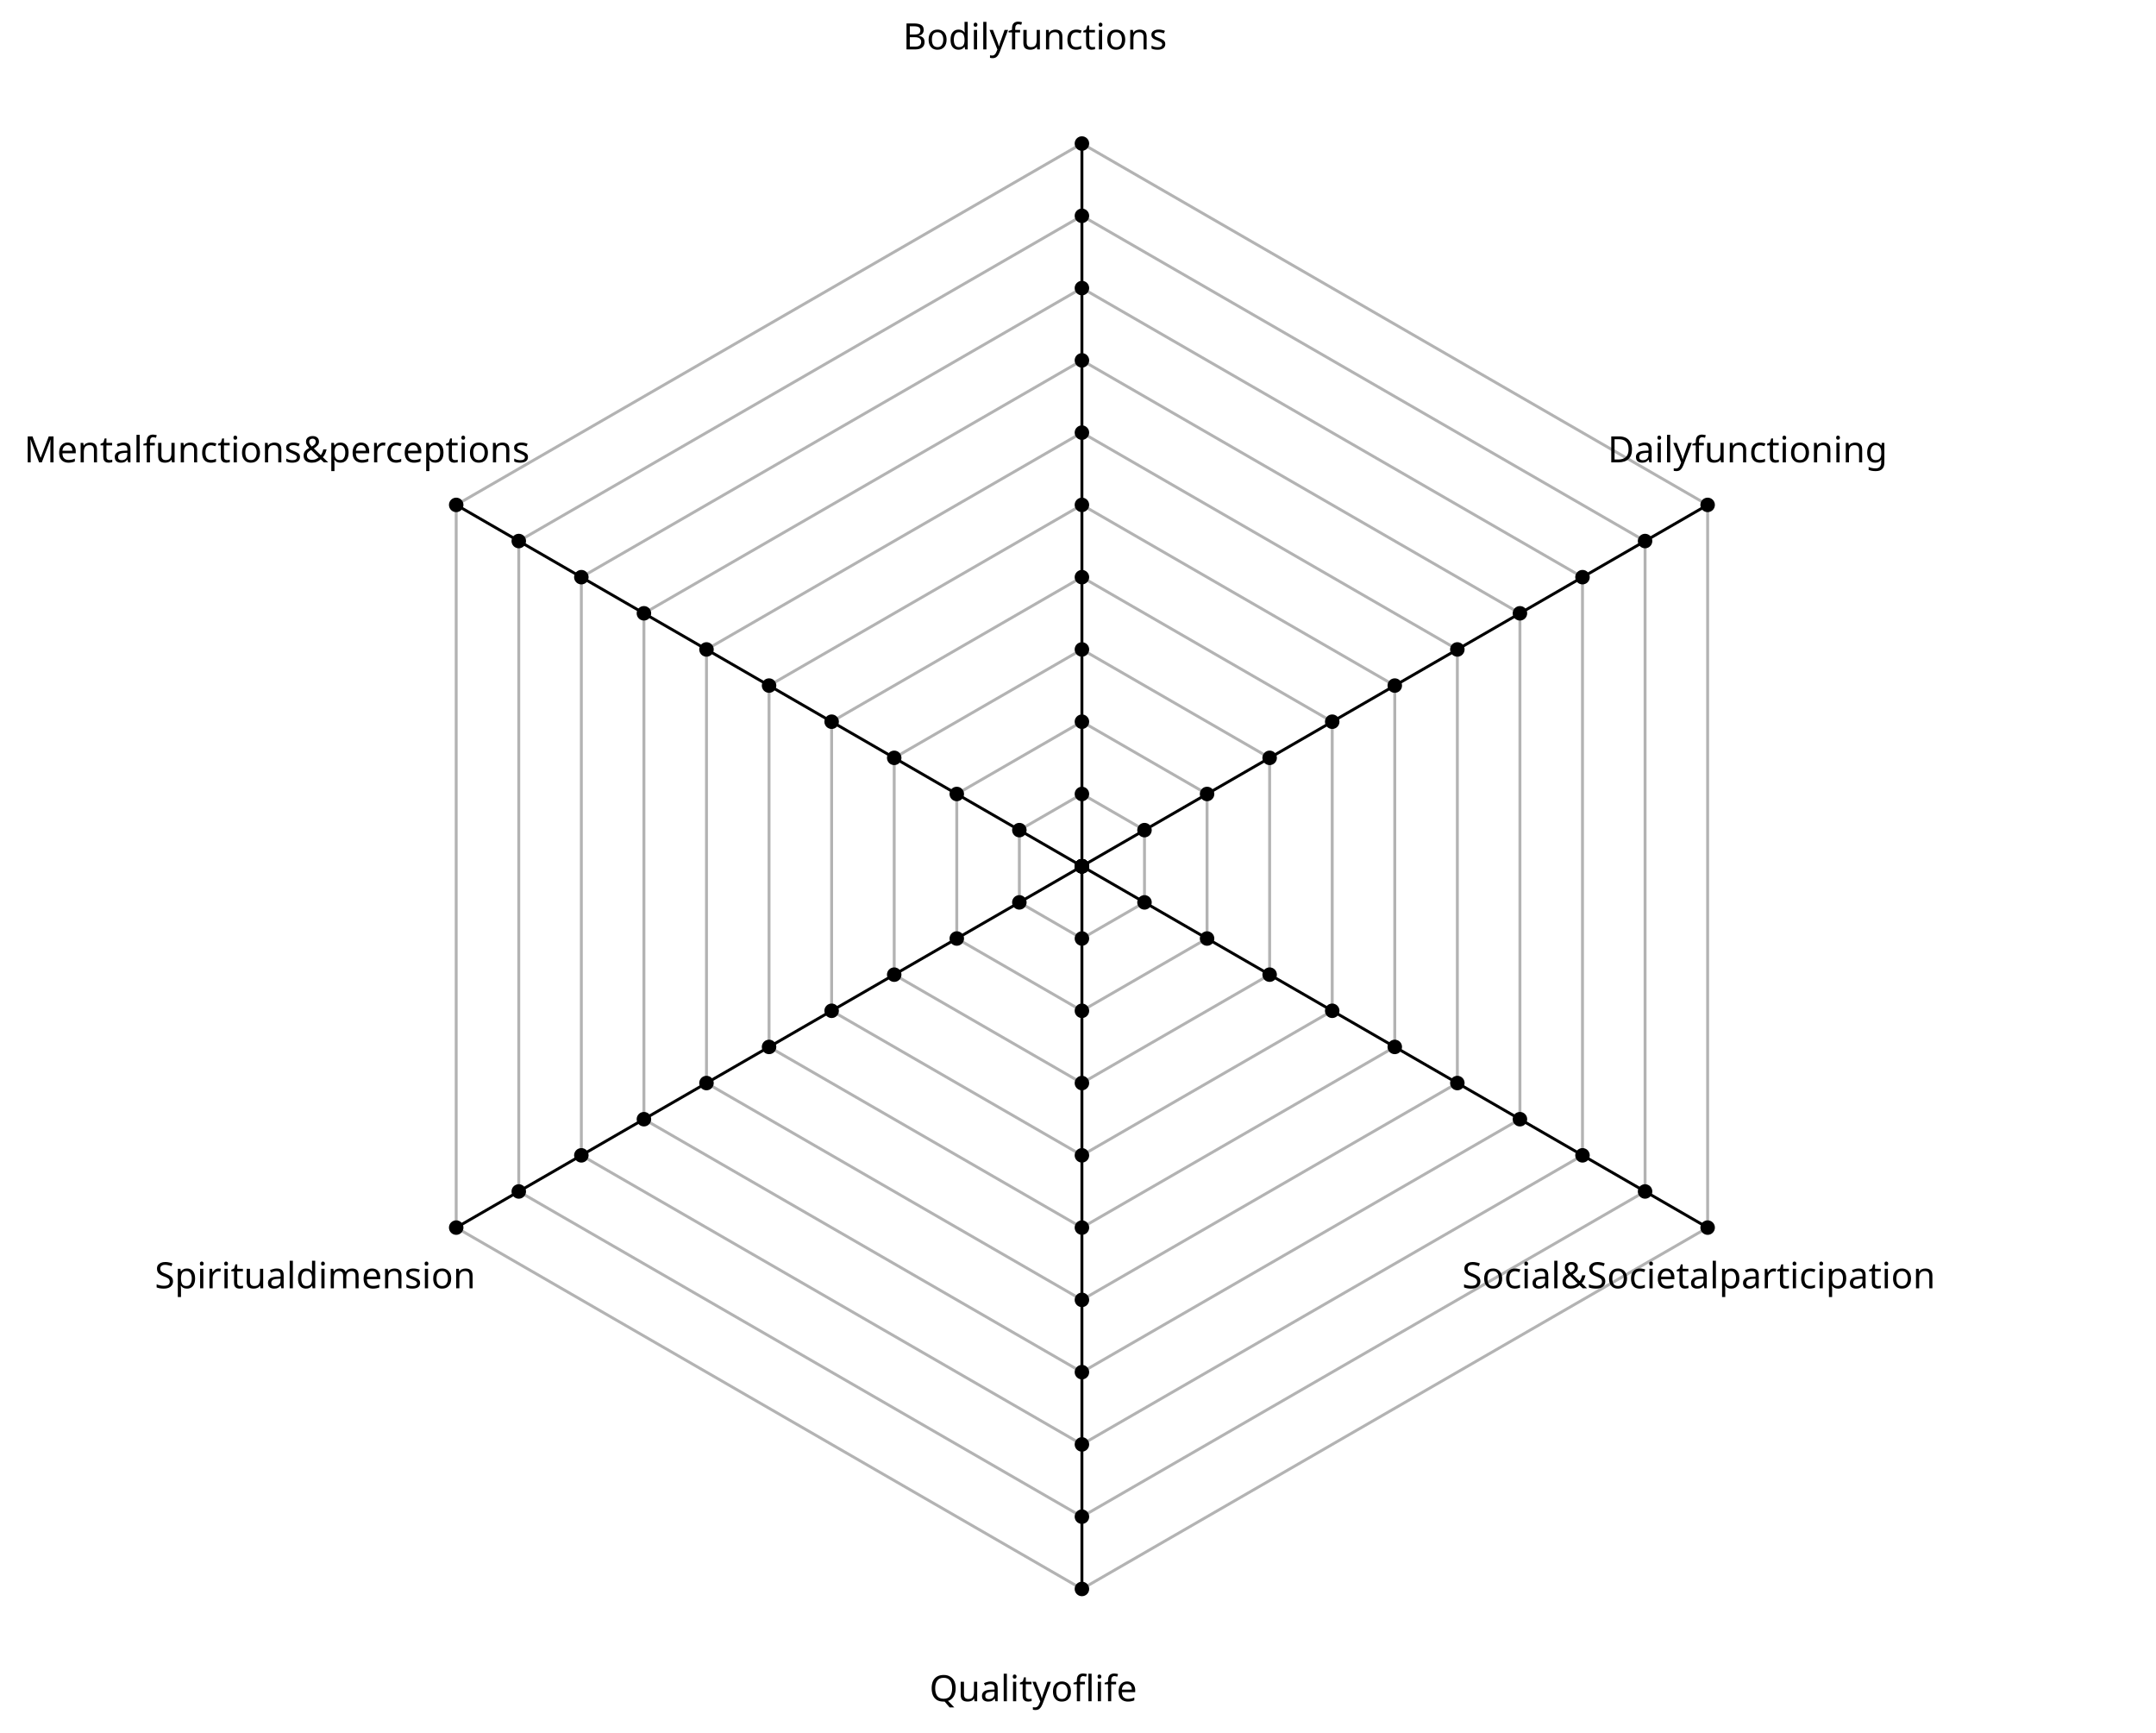
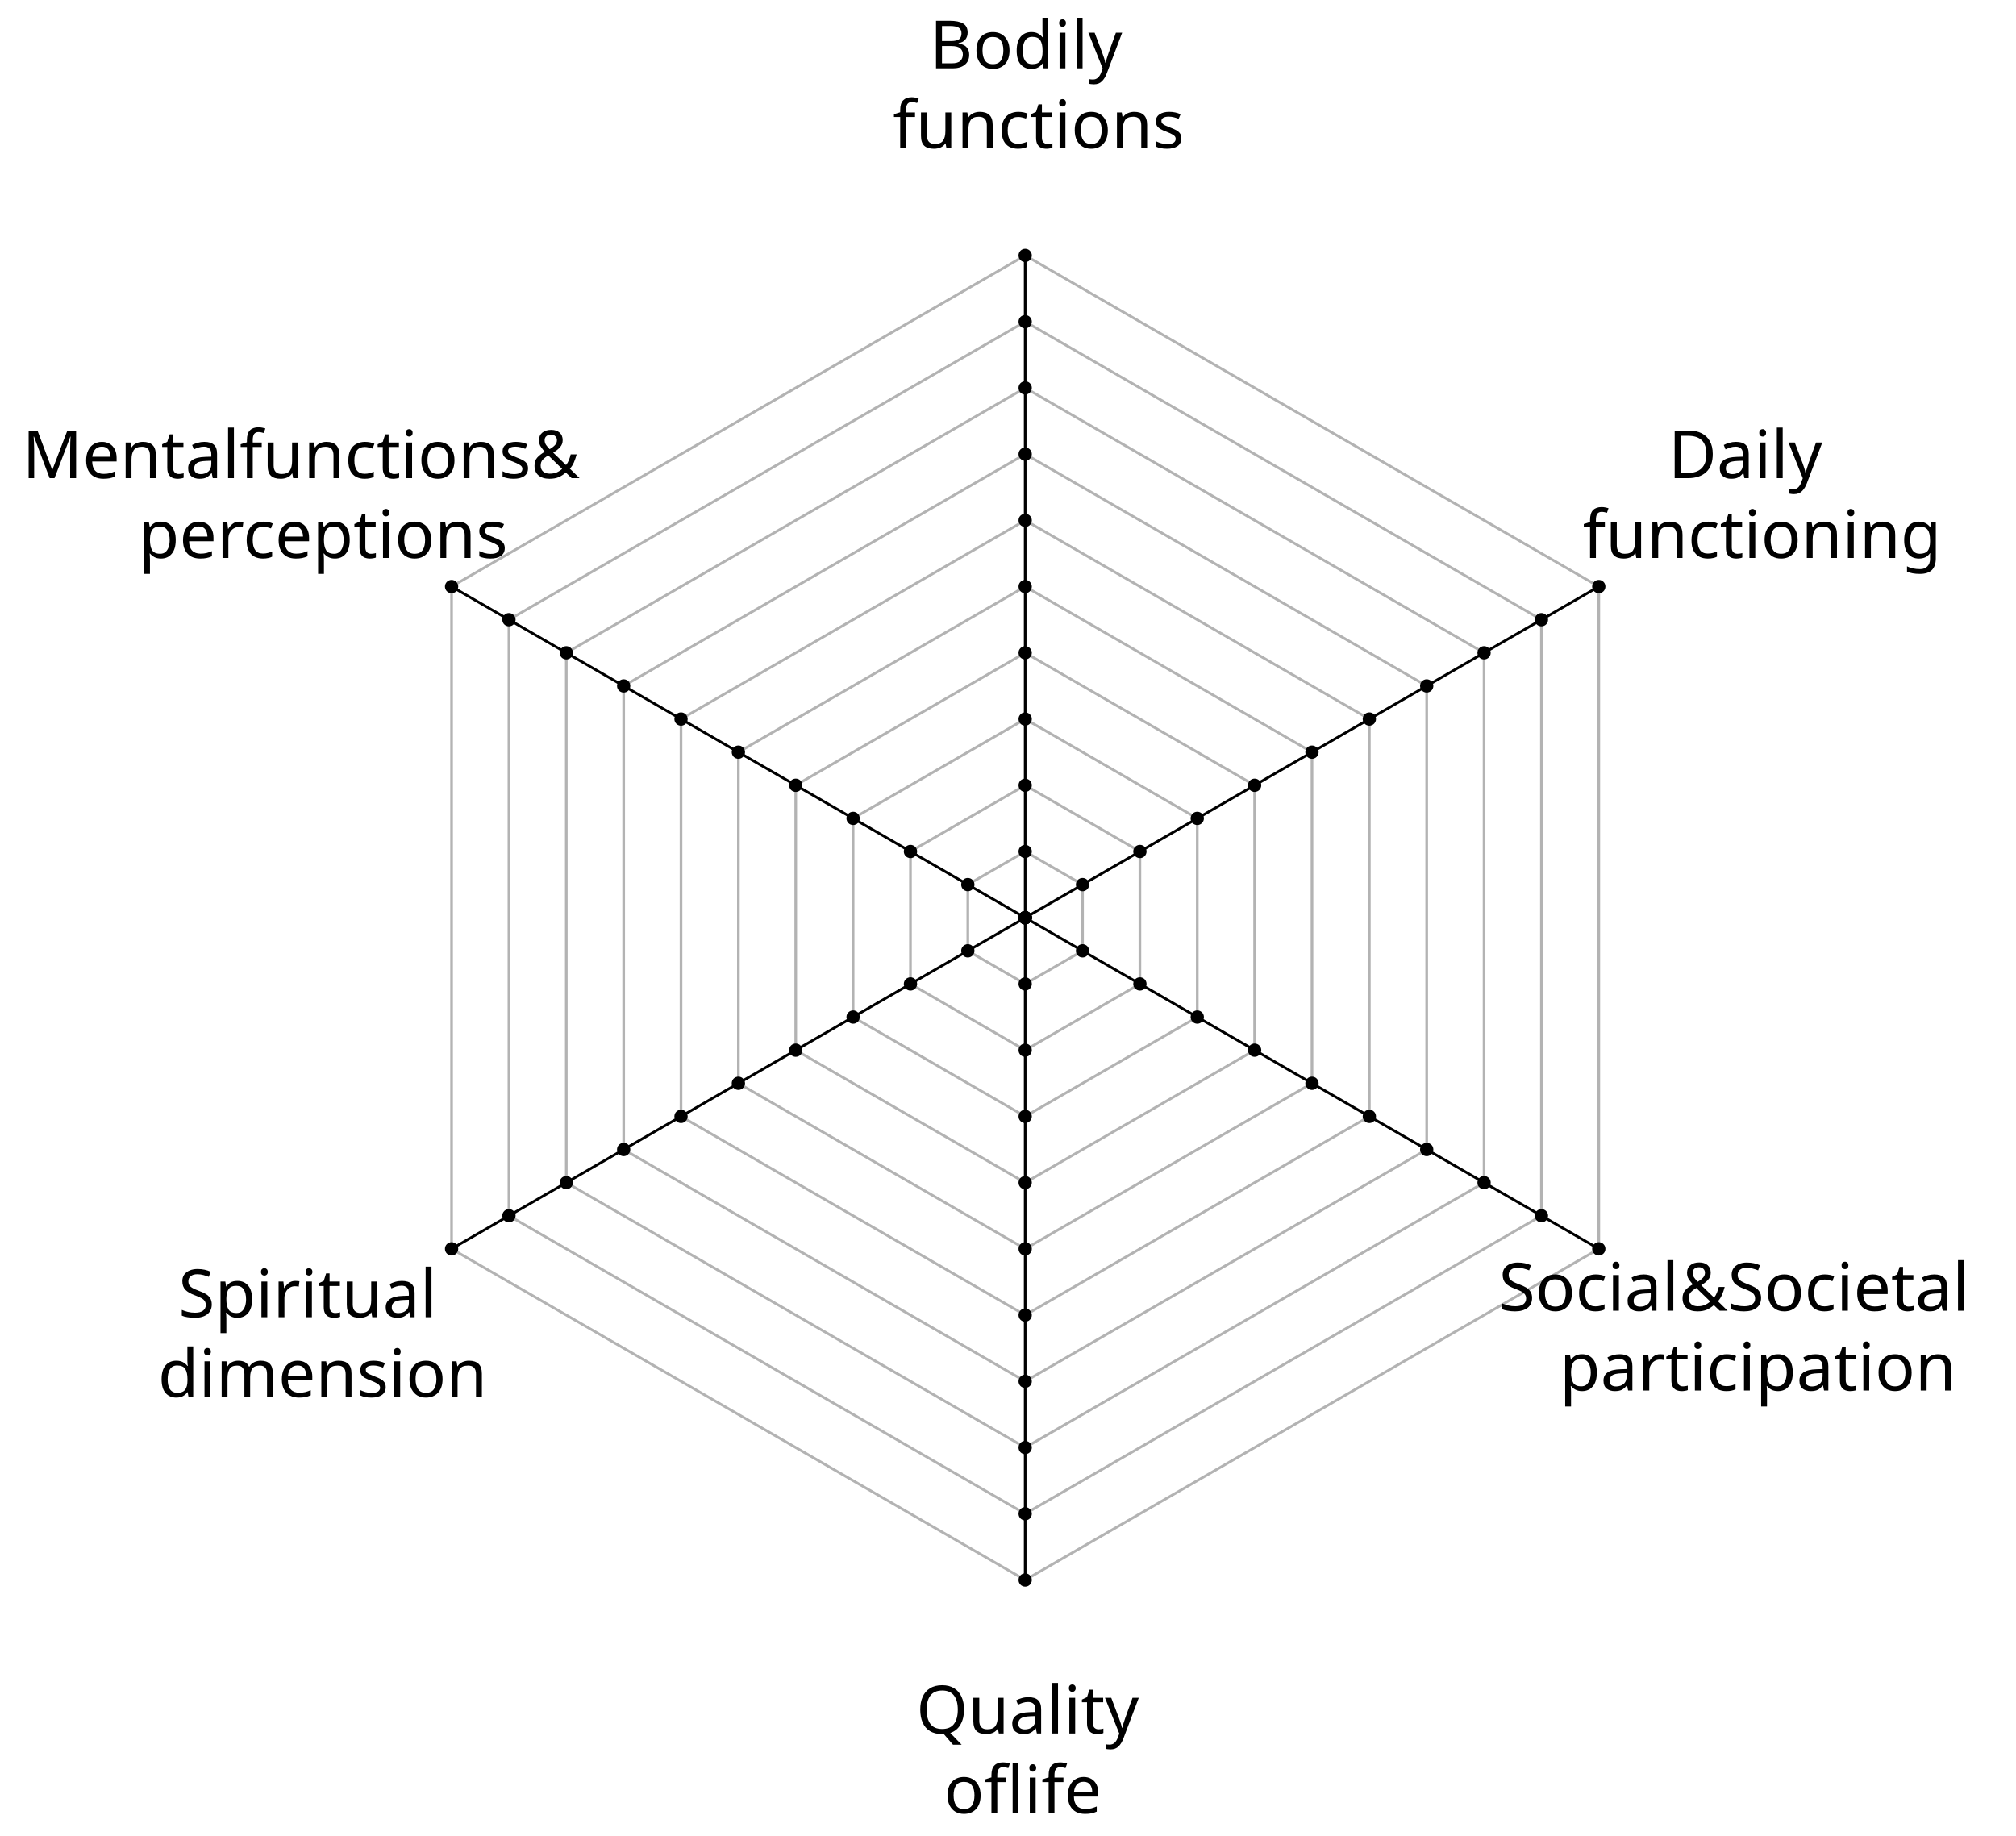
- <svg xmlns="http://www.w3.org/2000/svg" viewBox="0 0 394.741 317.121" height="317.121" width="394.741" xml:space="preserve" id="svg2" version="1.1">
+ <svg xmlns="http://www.w3.org/2000/svg" viewBox="0 0 402.645 366.617" height="366.617" width="402.645" xml:space="preserve" id="svg2" version="1.1">
  <defs id="defs6" />
-   <g transform="matrix(1.333333,0,0,-1.333333,0,317.1213)" id="g10">
-     <g transform="translate(148.566,118.92)" id="g12">
+   <g transform="matrix(1.333333,0,0,-1.333333,0,366.6173)" id="g10">
+     <g transform="translate(153.566,137.482)" id="g12">
      <g id="g14">
        <g id="g16">
          <g id="g18" />
          <path id="path20" style="fill:none;stroke:#000000;stroke-width:0.399;stroke-linecap:butt;stroke-linejoin:miter;stroke-miterlimit:10;stroke-dasharray:none;stroke-opacity:1" d="M 0,0 V 99.214" />
          <path id="path22" style="fill:none;stroke:#000000;stroke-width:0.399;stroke-linecap:butt;stroke-linejoin:miter;stroke-miterlimit:10;stroke-dasharray:none;stroke-opacity:1" d="M 0,0 -85.922,49.607" />
          <path id="path24" style="fill:none;stroke:#000000;stroke-width:0.399;stroke-linecap:butt;stroke-linejoin:miter;stroke-miterlimit:10;stroke-dasharray:none;stroke-opacity:1" d="M 0,0 -85.922,-49.607" />
          <path id="path26" style="fill:none;stroke:#000000;stroke-width:0.399;stroke-linecap:butt;stroke-linejoin:miter;stroke-miterlimit:10;stroke-dasharray:none;stroke-opacity:1" d="M 0,0 V -99.214" />
          <path id="path28" style="fill:none;stroke:#000000;stroke-width:0.399;stroke-linecap:butt;stroke-linejoin:miter;stroke-miterlimit:10;stroke-dasharray:none;stroke-opacity:1" d="M 0,0 85.922,-49.607" />
          <path id="path30" style="fill:none;stroke:#000000;stroke-width:0.399;stroke-linecap:butt;stroke-linejoin:miter;stroke-miterlimit:10;stroke-dasharray:none;stroke-opacity:1" d="M 0,0 85.922,49.607" />
          <g id="g32" />
          <path id="path34" style="fill:#000000;fill-opacity:1;fill-rule:nonzero;stroke:none" d="M 0.996,0 C 0.996,0.55 0.55,0.996 0,0.996 -0.55,0.996 -0.996,0.55 -0.996,0 c 0,-0.55 0.446,-0.996 0.996,-0.996 0.55,0 0.996,0.446 0.996,0.996 z" />
          <g id="g36" />
          <path id="path38" style="fill:#000000;fill-opacity:1;fill-rule:nonzero;stroke:none" d="M 0.996,0 C 0.996,0.55 0.55,0.996 0,0.996 -0.55,0.996 -0.996,0.55 -0.996,0 c 0,-0.55 0.446,-0.996 0.996,-0.996 0.55,0 0.996,0.446 0.996,0.996 z" />
          <g id="g40" />
          <path id="path42" style="fill:#000000;fill-opacity:1;fill-rule:nonzero;stroke:none" d="M 0.996,0 C 0.996,0.55 0.55,0.996 0,0.996 -0.55,0.996 -0.996,0.55 -0.996,0 c 0,-0.55 0.446,-0.996 0.996,-0.996 0.55,0 0.996,0.446 0.996,0.996 z" />
          <g id="g44" />
          <path id="path46" style="fill:#000000;fill-opacity:1;fill-rule:nonzero;stroke:none" d="M 0.996,0 C 0.996,0.55 0.55,0.996 0,0.996 -0.55,0.996 -0.996,0.55 -0.996,0 c 0,-0.55 0.446,-0.996 0.996,-0.996 0.55,0 0.996,0.446 0.996,0.996 z" />
          <g id="g48" />
          <path id="path50" style="fill:#000000;fill-opacity:1;fill-rule:nonzero;stroke:none" d="M 0.996,0 C 0.996,0.55 0.55,0.996 0,0.996 -0.55,0.996 -0.996,0.55 -0.996,0 c 0,-0.55 0.446,-0.996 0.996,-0.996 0.55,0 0.996,0.446 0.996,0.996 z" />
          <g id="g52" />
          <path id="path54" style="fill:#000000;fill-opacity:1;fill-rule:nonzero;stroke:none" d="M 0.996,0 C 0.996,0.55 0.55,0.996 0,0.996 -0.55,0.996 -0.996,0.55 -0.996,0 c 0,-0.55 0.446,-0.996 0.996,-0.996 0.55,0 0.996,0.446 0.996,0.996 z" />
          <g id="g56">
            <path id="path58" style="fill:none;stroke:#000000;stroke-width:0.399;stroke-linecap:butt;stroke-linejoin:miter;stroke-miterlimit:10;stroke-dasharray:none;stroke-opacity:0.3" d="M 0,0 V 0 0 0 0 0 Z" />
          </g>
          <g id="g60" />
          <path id="path62" style="fill:#000000;fill-opacity:1;fill-rule:nonzero;stroke:none" d="m 0.996,9.921 c 0,0.55 -0.446,0.996 -0.996,0.996 -0.55,0 -0.996,-0.446 -0.996,-0.996 0,-0.55 0.446,-0.996 0.996,-0.996 0.55,0 0.996,0.446 0.996,0.996 z" />
          <g id="g64" />
          <path id="path66" style="fill:#000000;fill-opacity:1;fill-rule:nonzero;stroke:none" d="m -7.596,4.961 c 0,0.55 -0.446,0.996 -0.996,0.996 -0.55,0 -0.996,-0.446 -0.996,-0.996 0,-0.55 0.446,-0.996 0.996,-0.996 0.55,0 0.996,0.446 0.996,0.996 z" />
          <g id="g68" />
          <path id="path70" style="fill:#000000;fill-opacity:1;fill-rule:nonzero;stroke:none" d="m -7.596,-4.961 c 0,0.55 -0.446,0.996 -0.996,0.996 -0.55,0 -0.996,-0.446 -0.996,-0.996 0,-0.55 0.446,-0.996 0.996,-0.996 0.55,0 0.996,0.446 0.996,0.996 z" />
          <g id="g72" />
          <path id="path74" style="fill:#000000;fill-opacity:1;fill-rule:nonzero;stroke:none" d="m 0.996,-9.921 c 0,0.55 -0.446,0.996 -0.996,0.996 -0.55,0 -0.996,-0.446 -0.996,-0.996 0,-0.55 0.446,-0.996 0.996,-0.996 0.55,0 0.996,0.446 0.996,0.996 z" />
          <g id="g76" />
          <path id="path78" style="fill:#000000;fill-opacity:1;fill-rule:nonzero;stroke:none" d="m 9.588,-4.961 c 0,0.55 -0.446,0.996 -0.996,0.996 -0.55,0 -0.996,-0.446 -0.996,-0.996 0,-0.55 0.446,-0.996 0.996,-0.996 0.55,0 0.996,0.446 0.996,0.996 z" />
          <g id="g80" />
          <path id="path82" style="fill:#000000;fill-opacity:1;fill-rule:nonzero;stroke:none" d="m 9.588,4.961 c 0,0.55 -0.446,0.996 -0.996,0.996 -0.55,0 -0.996,-0.446 -0.996,-0.996 0,-0.55 0.446,-0.996 0.996,-0.996 0.55,0 0.996,0.446 0.996,0.996 z" />
          <g id="g84">
            <path id="path86" style="fill:none;stroke:#000000;stroke-width:0.399;stroke-linecap:butt;stroke-linejoin:miter;stroke-miterlimit:10;stroke-dasharray:none;stroke-opacity:0.3" d="M 8.592,4.961 0,9.921 -8.592,4.961 V -4.961 L 0,-9.921 8.592,-4.961 Z" />
          </g>
          <g id="g88" />
          <path id="path90" style="fill:#000000;fill-opacity:1;fill-rule:nonzero;stroke:none" d="m 0.996,19.843 c 0,0.55 -0.446,0.996 -0.996,0.996 -0.55,0 -0.996,-0.446 -0.996,-0.996 0,-0.55 0.446,-0.996 0.996,-0.996 0.55,0 0.996,0.446 0.996,0.996 z" />
          <g id="g92" />
          <path id="path94" style="fill:#000000;fill-opacity:1;fill-rule:nonzero;stroke:none" d="m -16.188,9.921 c 0,0.55 -0.446,0.996 -0.996,0.996 -0.55,0 -0.996,-0.446 -0.996,-0.996 0,-0.55 0.446,-0.996 0.996,-0.996 0.55,0 0.996,0.446 0.996,0.996 z" />
          <g id="g96" />
          <path id="path98" style="fill:#000000;fill-opacity:1;fill-rule:nonzero;stroke:none" d="m -16.188,-9.921 c 0,0.55 -0.446,0.996 -0.996,0.996 -0.55,0 -0.996,-0.446 -0.996,-0.996 0,-0.55 0.446,-0.996 0.996,-0.996 0.55,0 0.996,0.446 0.996,0.996 z" />
          <g id="g100" />
          <path id="path102" style="fill:#000000;fill-opacity:1;fill-rule:nonzero;stroke:none" d="m 0.996,-19.843 c 0,0.55 -0.446,0.996 -0.996,0.996 -0.55,0 -0.996,-0.446 -0.996,-0.996 0,-0.55 0.446,-0.996 0.996,-0.996 0.55,0 0.996,0.446 0.996,0.996 z" />
          <g id="g104" />
          <path id="path106" style="fill:#000000;fill-opacity:1;fill-rule:nonzero;stroke:none" d="m 18.181,-9.921 c 0,0.55 -0.446,0.996 -0.996,0.996 -0.55,0 -0.996,-0.446 -0.996,-0.996 0,-0.55 0.446,-0.996 0.996,-0.996 0.55,0 0.996,0.446 0.996,0.996 z" />
          <g id="g108" />
          <path id="path110" style="fill:#000000;fill-opacity:1;fill-rule:nonzero;stroke:none" d="m 18.181,9.921 c 0,0.55 -0.446,0.996 -0.996,0.996 -0.55,0 -0.996,-0.446 -0.996,-0.996 0,-0.55 0.446,-0.996 0.996,-0.996 0.55,0 0.996,0.446 0.996,0.996 z" />
          <g id="g112">
            <path id="path114" style="fill:none;stroke:#000000;stroke-width:0.399;stroke-linecap:butt;stroke-linejoin:miter;stroke-miterlimit:10;stroke-dasharray:none;stroke-opacity:0.3" d="M 17.184,9.921 0,19.843 -17.184,9.921 V -9.921 L 0,-19.843 17.184,-9.921 Z" />
          </g>
          <g id="g116" />
          <path id="path118" style="fill:#000000;fill-opacity:1;fill-rule:nonzero;stroke:none" d="m 0.996,29.764 c 0,0.55 -0.446,0.996 -0.996,0.996 -0.55,0 -0.996,-0.446 -0.996,-0.996 0,-0.55 0.446,-0.996 0.996,-0.996 0.55,0 0.996,0.446 0.996,0.996 z" />
          <g id="g120" />
          <path id="path122" style="fill:#000000;fill-opacity:1;fill-rule:nonzero;stroke:none" d="m -24.78,14.882 c 0,0.55 -0.446,0.996 -0.996,0.996 -0.55,0 -0.996,-0.446 -0.996,-0.996 0,-0.55 0.446,-0.996 0.996,-0.996 0.55,0 0.996,0.446 0.996,0.996 z" />
          <g id="g124" />
          <path id="path126" style="fill:#000000;fill-opacity:1;fill-rule:nonzero;stroke:none" d="m -24.78,-14.882 c 0,0.55 -0.446,0.996 -0.996,0.996 -0.55,0 -0.996,-0.446 -0.996,-0.996 0,-0.55 0.446,-0.996 0.996,-0.996 0.55,0 0.996,0.446 0.996,0.996 z" />
          <g id="g128" />
          <path id="path130" style="fill:#000000;fill-opacity:1;fill-rule:nonzero;stroke:none" d="m 0.996,-29.764 c 0,0.55 -0.446,0.996 -0.996,0.996 -0.55,0 -0.996,-0.446 -0.996,-0.996 0,-0.55 0.446,-0.996 0.996,-0.996 0.55,0 0.996,0.446 0.996,0.996 z" />
          <g id="g132" />
          <path id="path134" style="fill:#000000;fill-opacity:1;fill-rule:nonzero;stroke:none" d="m 26.773,-14.882 c 0,0.55 -0.446,0.996 -0.996,0.996 -0.55,0 -0.996,-0.446 -0.996,-0.996 0,-0.55 0.446,-0.996 0.996,-0.996 0.55,0 0.996,0.446 0.996,0.996 z" />
          <g id="g136" />
          <path id="path138" style="fill:#000000;fill-opacity:1;fill-rule:nonzero;stroke:none" d="m 26.773,14.882 c 0,0.55 -0.446,0.996 -0.996,0.996 -0.55,0 -0.996,-0.446 -0.996,-0.996 0,-0.55 0.446,-0.996 0.996,-0.996 0.55,0 0.996,0.446 0.996,0.996 z" />
          <g id="g140">
            <path id="path142" style="fill:none;stroke:#000000;stroke-width:0.399;stroke-linecap:butt;stroke-linejoin:miter;stroke-miterlimit:10;stroke-dasharray:none;stroke-opacity:0.3" d="M 25.777,14.882 0,29.764 -25.777,14.882 V -14.882 L 0,-29.764 25.777,-14.882 Z" />
          </g>
          <g id="g144" />
          <path id="path146" style="fill:#000000;fill-opacity:1;fill-rule:nonzero;stroke:none" d="m 0.996,39.686 c 0,0.55 -0.446,0.996 -0.996,0.996 -0.55,0 -0.996,-0.446 -0.996,-0.996 0,-0.55 0.446,-0.996 0.996,-0.996 0.55,0 0.996,0.446 0.996,0.996 z" />
          <g id="g148" />
          <path id="path150" style="fill:#000000;fill-opacity:1;fill-rule:nonzero;stroke:none" d="m -33.372,19.843 c 0,0.55 -0.446,0.996 -0.996,0.996 -0.55,0 -0.996,-0.446 -0.996,-0.996 0,-0.55 0.446,-0.996 0.996,-0.996 0.55,0 0.996,0.446 0.996,0.996 z" />
          <g id="g152" />
          <path id="path154" style="fill:#000000;fill-opacity:1;fill-rule:nonzero;stroke:none" d="m -33.372,-19.843 c 0,0.55 -0.446,0.996 -0.996,0.996 -0.55,0 -0.996,-0.446 -0.996,-0.996 0,-0.55 0.446,-0.996 0.996,-0.996 0.55,0 0.996,0.446 0.996,0.996 z" />
          <g id="g156" />
          <path id="path158" style="fill:#000000;fill-opacity:1;fill-rule:nonzero;stroke:none" d="m 0.996,-39.686 c 0,0.55 -0.446,0.996 -0.996,0.996 -0.55,0 -0.996,-0.446 -0.996,-0.996 0,-0.55 0.446,-0.996 0.996,-0.996 0.55,0 0.996,0.446 0.996,0.996 z" />
          <g id="g160" />
          <path id="path162" style="fill:#000000;fill-opacity:1;fill-rule:nonzero;stroke:none" d="m 35.365,-19.843 c 0,0.55 -0.446,0.996 -0.996,0.996 -0.55,0 -0.996,-0.446 -0.996,-0.996 0,-0.55 0.446,-0.996 0.996,-0.996 0.55,0 0.996,0.446 0.996,0.996 z" />
          <g id="g164" />
          <path id="path166" style="fill:#000000;fill-opacity:1;fill-rule:nonzero;stroke:none" d="m 35.365,19.843 c 0,0.55 -0.446,0.996 -0.996,0.996 -0.55,0 -0.996,-0.446 -0.996,-0.996 0,-0.55 0.446,-0.996 0.996,-0.996 0.55,0 0.996,0.446 0.996,0.996 z" />
          <g id="g168">
            <path id="path170" style="fill:none;stroke:#000000;stroke-width:0.399;stroke-linecap:butt;stroke-linejoin:miter;stroke-miterlimit:10;stroke-dasharray:none;stroke-opacity:0.3" d="M 34.369,19.843 0,39.686 -34.369,19.843 V -19.843 L 0,-39.686 34.369,-19.843 Z" />
          </g>
          <g id="g172" />
          <path id="path174" style="fill:#000000;fill-opacity:1;fill-rule:nonzero;stroke:none" d="m 0.996,49.607 c 0,0.55 -0.446,0.996 -0.996,0.996 -0.55,0 -0.996,-0.446 -0.996,-0.996 0,-0.55 0.446,-0.996 0.996,-0.996 0.55,0 0.996,0.446 0.996,0.996 z" />
          <g id="g176" />
          <path id="path178" style="fill:#000000;fill-opacity:1;fill-rule:nonzero;stroke:none" d="m -41.965,24.803 c 0,0.55 -0.446,0.996 -0.996,0.996 -0.55,0 -0.996,-0.446 -0.996,-0.996 0,-0.55 0.446,-0.996 0.996,-0.996 0.55,0 0.996,0.446 0.996,0.996 z" />
          <g id="g180" />
          <path id="path182" style="fill:#000000;fill-opacity:1;fill-rule:nonzero;stroke:none" d="m -41.965,-24.803 c 0,0.55 -0.446,0.996 -0.996,0.996 -0.55,0 -0.996,-0.446 -0.996,-0.996 0,-0.55 0.446,-0.996 0.996,-0.996 0.55,0 0.996,0.446 0.996,0.996 z" />
          <g id="g184" />
          <path id="path186" style="fill:#000000;fill-opacity:1;fill-rule:nonzero;stroke:none" d="m 0.996,-49.607 c 0,0.55 -0.446,0.996 -0.996,0.996 -0.55,0 -0.996,-0.446 -0.996,-0.996 0,-0.55 0.446,-0.996 0.996,-0.996 0.55,0 0.996,0.446 0.996,0.996 z" />
          <g id="g188" />
          <path id="path190" style="fill:#000000;fill-opacity:1;fill-rule:nonzero;stroke:none" d="m 43.957,-24.803 c 0,0.55 -0.446,0.996 -0.996,0.996 -0.55,0 -0.996,-0.446 -0.996,-0.996 0,-0.55 0.446,-0.996 0.996,-0.996 0.55,0 0.996,0.446 0.996,0.996 z" />
          <g id="g192" />
          <path id="path194" style="fill:#000000;fill-opacity:1;fill-rule:nonzero;stroke:none" d="m 43.957,24.803 c 0,0.55 -0.446,0.996 -0.996,0.996 -0.55,0 -0.996,-0.446 -0.996,-0.996 0,-0.55 0.446,-0.996 0.996,-0.996 0.55,0 0.996,0.446 0.996,0.996 z" />
          <g id="g196">
            <path id="path198" style="fill:none;stroke:#000000;stroke-width:0.399;stroke-linecap:butt;stroke-linejoin:miter;stroke-miterlimit:10;stroke-dasharray:none;stroke-opacity:0.3" d="M 42.961,24.803 0,49.607 -42.961,24.803 v -49.607 L 0,-49.607 42.961,-24.803 Z" />
          </g>
          <g id="g200" />
          <path id="path202" style="fill:#000000;fill-opacity:1;fill-rule:nonzero;stroke:none" d="m 0.996,59.528 c 0,0.55 -0.446,0.996 -0.996,0.996 -0.55,0 -0.996,-0.446 -0.996,-0.996 0,-0.55 0.446,-0.996 0.996,-0.996 0.55,0 0.996,0.446 0.996,0.996 z" />
          <g id="g204" />
          <path id="path206" style="fill:#000000;fill-opacity:1;fill-rule:nonzero;stroke:none" d="m -50.557,29.764 c 0,0.55 -0.446,0.996 -0.996,0.996 -0.55,0 -0.996,-0.446 -0.996,-0.996 0,-0.55 0.446,-0.996 0.996,-0.996 0.55,0 0.996,0.446 0.996,0.996 z" />
          <g id="g208" />
          <path id="path210" style="fill:#000000;fill-opacity:1;fill-rule:nonzero;stroke:none" d="m -50.557,-29.764 c 0,0.55 -0.446,0.996 -0.996,0.996 -0.55,0 -0.996,-0.446 -0.996,-0.996 0,-0.55 0.446,-0.996 0.996,-0.996 0.55,0 0.996,0.446 0.996,0.996 z" />
          <g id="g212" />
          <path id="path214" style="fill:#000000;fill-opacity:1;fill-rule:nonzero;stroke:none" d="m 0.996,-59.528 c 0,0.55 -0.446,0.996 -0.996,0.996 -0.55,0 -0.996,-0.446 -0.996,-0.996 0,-0.55 0.446,-0.996 0.996,-0.996 0.55,0 0.996,0.446 0.996,0.996 z" />
          <g id="g216" />
          <path id="path218" style="fill:#000000;fill-opacity:1;fill-rule:nonzero;stroke:none" d="m 52.549,-29.764 c 0,0.55 -0.446,0.996 -0.996,0.996 -0.55,0 -0.996,-0.446 -0.996,-0.996 0,-0.55 0.446,-0.996 0.996,-0.996 0.55,0 0.996,0.446 0.996,0.996 z" />
          <g id="g220" />
          <path id="path222" style="fill:#000000;fill-opacity:1;fill-rule:nonzero;stroke:none" d="m 52.549,29.764 c 0,0.55 -0.446,0.996 -0.996,0.996 -0.55,0 -0.996,-0.446 -0.996,-0.996 0,-0.55 0.446,-0.996 0.996,-0.996 0.55,0 0.996,0.446 0.996,0.996 z" />
          <g id="g224">
            <path id="path226" style="fill:none;stroke:#000000;stroke-width:0.399;stroke-linecap:butt;stroke-linejoin:miter;stroke-miterlimit:10;stroke-dasharray:none;stroke-opacity:0.3" d="M 51.553,29.764 0,59.528 -51.553,29.764 V -29.764 L 0,-59.528 51.553,-29.764 Z" />
          </g>
          <g id="g228" />
          <path id="path230" style="fill:#000000;fill-opacity:1;fill-rule:nonzero;stroke:none" d="m 0.996,69.45 c 0,0.55 -0.446,0.996 -0.996,0.996 -0.55,0 -0.996,-0.446 -0.996,-0.996 0,-0.55 0.446,-0.996 0.996,-0.996 0.55,0 0.996,0.446 0.996,0.996 z" />
          <g id="g232" />
          <path id="path234" style="fill:#000000;fill-opacity:1;fill-rule:nonzero;stroke:none" d="m -59.149,34.725 c 0,0.55 -0.446,0.996 -0.996,0.996 -0.55,0 -0.996,-0.446 -0.996,-0.996 0,-0.55 0.446,-0.996 0.996,-0.996 0.55,0 0.996,0.446 0.996,0.996 z" />
          <g id="g236" />
          <path id="path238" style="fill:#000000;fill-opacity:1;fill-rule:nonzero;stroke:none" d="m -59.149,-34.725 c 0,0.55 -0.446,0.996 -0.996,0.996 -0.55,0 -0.996,-0.446 -0.996,-0.996 0,-0.55 0.446,-0.996 0.996,-0.996 0.55,0 0.996,0.446 0.996,0.996 z" />
          <g id="g240" />
          <path id="path242" style="fill:#000000;fill-opacity:1;fill-rule:nonzero;stroke:none" d="m 0.996,-69.45 c 0,0.55 -0.446,0.996 -0.996,0.996 -0.55,0 -0.996,-0.446 -0.996,-0.996 0,-0.55 0.446,-0.996 0.996,-0.996 0.55,0 0.996,0.446 0.996,0.996 z" />
          <g id="g244" />
          <path id="path246" style="fill:#000000;fill-opacity:1;fill-rule:nonzero;stroke:none" d="m 61.142,-34.725 c 0,0.55 -0.446,0.996 -0.996,0.996 -0.55,0 -0.996,-0.446 -0.996,-0.996 0,-0.55 0.446,-0.996 0.996,-0.996 0.55,0 0.996,0.446 0.996,0.996 z" />
          <g id="g248" />
          <path id="path250" style="fill:#000000;fill-opacity:1;fill-rule:nonzero;stroke:none" d="m 61.142,34.725 c 0,0.55 -0.446,0.996 -0.996,0.996 -0.55,0 -0.996,-0.446 -0.996,-0.996 0,-0.55 0.446,-0.996 0.996,-0.996 0.55,0 0.996,0.446 0.996,0.996 z" />
          <g id="g252">
            <path id="path254" style="fill:none;stroke:#000000;stroke-width:0.399;stroke-linecap:butt;stroke-linejoin:miter;stroke-miterlimit:10;stroke-dasharray:none;stroke-opacity:0.3" d="M 60.145,34.725 0,69.45 -60.145,34.725 V -34.725 L 0,-69.45 60.145,-34.725 Z" />
          </g>
          <g id="g256" />
          <path id="path258" style="fill:#000000;fill-opacity:1;fill-rule:nonzero;stroke:none" d="m 0.996,79.371 c 0,0.55 -0.446,0.996 -0.996,0.996 -0.55,0 -0.996,-0.446 -0.996,-0.996 0,-0.55 0.446,-0.996 0.996,-0.996 0.55,0 0.996,0.446 0.996,0.996 z" />
          <g id="g260" />
          <path id="path262" style="fill:#000000;fill-opacity:1;fill-rule:nonzero;stroke:none" d="m -67.741,39.686 c 0,0.55 -0.446,0.996 -0.996,0.996 -0.55,0 -0.996,-0.446 -0.996,-0.996 0,-0.55 0.446,-0.996 0.996,-0.996 0.55,0 0.996,0.446 0.996,0.996 z" />
          <g id="g264" />
          <path id="path266" style="fill:#000000;fill-opacity:1;fill-rule:nonzero;stroke:none" d="m -67.741,-39.686 c 0,0.55 -0.446,0.996 -0.996,0.996 -0.55,0 -0.996,-0.446 -0.996,-0.996 0,-0.55 0.446,-0.996 0.996,-0.996 0.55,0 0.996,0.446 0.996,0.996 z" />
          <g id="g268" />
          <path id="path270" style="fill:#000000;fill-opacity:1;fill-rule:nonzero;stroke:none" d="m 0.996,-79.371 c 0,0.55 -0.446,0.996 -0.996,0.996 -0.55,0 -0.996,-0.446 -0.996,-0.996 0,-0.55 0.446,-0.996 0.996,-0.996 0.55,0 0.996,0.446 0.996,0.996 z" />
          <g id="g272" />
          <path id="path274" style="fill:#000000;fill-opacity:1;fill-rule:nonzero;stroke:none" d="m 69.734,-39.686 c 0,0.55 -0.446,0.996 -0.996,0.996 -0.55,0 -0.996,-0.446 -0.996,-0.996 0,-0.55 0.446,-0.996 0.996,-0.996 0.55,0 0.996,0.446 0.996,0.996 z" />
          <g id="g276" />
          <path id="path278" style="fill:#000000;fill-opacity:1;fill-rule:nonzero;stroke:none" d="m 69.734,39.686 c 0,0.55 -0.446,0.996 -0.996,0.996 -0.55,0 -0.996,-0.446 -0.996,-0.996 0,-0.55 0.446,-0.996 0.996,-0.996 0.55,0 0.996,0.446 0.996,0.996 z" />
          <g id="g280">
            <path id="path282" style="fill:none;stroke:#000000;stroke-width:0.399;stroke-linecap:butt;stroke-linejoin:miter;stroke-miterlimit:10;stroke-dasharray:none;stroke-opacity:0.3" d="M 68.738,39.686 0,79.371 -68.738,39.686 V -39.686 L 0,-79.371 68.738,-39.686 Z" />
          </g>
          <g id="g284" />
          <path id="path286" style="fill:#000000;fill-opacity:1;fill-rule:nonzero;stroke:none" d="m 0.996,89.292 c 0,0.55 -0.446,0.996 -0.996,0.996 -0.55,0 -0.996,-0.446 -0.996,-0.996 0,-0.55 0.446,-0.996 0.996,-0.996 0.55,0 0.996,0.446 0.996,0.996 z" />
          <g id="g288" />
          <path id="path290" style="fill:#000000;fill-opacity:1;fill-rule:nonzero;stroke:none" d="m -76.334,44.646 c 0,0.55 -0.446,0.996 -0.996,0.996 -0.55,0 -0.996,-0.446 -0.996,-0.996 0,-0.55 0.446,-0.996 0.996,-0.996 0.55,0 0.996,0.446 0.996,0.996 z" />
          <g id="g292" />
          <path id="path294" style="fill:#000000;fill-opacity:1;fill-rule:nonzero;stroke:none" d="m -76.334,-44.646 c 0,0.55 -0.446,0.996 -0.996,0.996 -0.55,0 -0.996,-0.446 -0.996,-0.996 0,-0.55 0.446,-0.996 0.996,-0.996 0.55,0 0.996,0.446 0.996,0.996 z" />
          <g id="g296" />
          <path id="path298" style="fill:#000000;fill-opacity:1;fill-rule:nonzero;stroke:none" d="m 0.996,-89.292 c 0,0.55 -0.446,0.996 -0.996,0.996 -0.55,0 -0.996,-0.446 -0.996,-0.996 0,-0.55 0.446,-0.996 0.996,-0.996 0.55,0 0.996,0.446 0.996,0.996 z" />
          <g id="g300" />
          <path id="path302" style="fill:#000000;fill-opacity:1;fill-rule:nonzero;stroke:none" d="m 78.326,-44.646 c 0,0.55 -0.446,0.996 -0.996,0.996 -0.55,0 -0.996,-0.446 -0.996,-0.996 0,-0.55 0.446,-0.996 0.996,-0.996 0.55,0 0.996,0.446 0.996,0.996 z" />
          <g id="g304" />
          <path id="path306" style="fill:#000000;fill-opacity:1;fill-rule:nonzero;stroke:none" d="m 78.326,44.646 c 0,0.55 -0.446,0.996 -0.996,0.996 -0.55,0 -0.996,-0.446 -0.996,-0.996 0,-0.55 0.446,-0.996 0.996,-0.996 0.55,0 0.996,0.446 0.996,0.996 z" />
          <g id="g308">
            <path id="path310" style="fill:none;stroke:#000000;stroke-width:0.399;stroke-linecap:butt;stroke-linejoin:miter;stroke-miterlimit:10;stroke-dasharray:none;stroke-opacity:0.3" d="M 77.33,44.646 0,89.292 -77.33,44.646 V -44.646 L 0,-89.292 77.33,-44.646 Z" />
          </g>
          <g id="g312" />
          <path id="path314" style="fill:#000000;fill-opacity:1;fill-rule:nonzero;stroke:none" d="m 0.996,99.214 c 0,0.55 -0.446,0.996 -0.996,0.996 -0.55,0 -0.996,-0.446 -0.996,-0.996 0,-0.55 0.446,-0.996 0.996,-0.996 0.55,0 0.996,0.446 0.996,0.996 z" />
          <g id="g316" />
          <path id="path318" style="fill:#000000;fill-opacity:1;fill-rule:nonzero;stroke:none" d="m -84.926,49.607 c 0,0.55 -0.446,0.996 -0.996,0.996 -0.55,0 -0.996,-0.446 -0.996,-0.996 0,-0.55 0.446,-0.996 0.996,-0.996 0.55,0 0.996,0.446 0.996,0.996 z" />
          <g id="g320" />
          <path id="path322" style="fill:#000000;fill-opacity:1;fill-rule:nonzero;stroke:none" d="m -84.926,-49.607 c 0,0.55 -0.446,0.996 -0.996,0.996 -0.55,0 -0.996,-0.446 -0.996,-0.996 0,-0.55 0.446,-0.996 0.996,-0.996 0.55,0 0.996,0.446 0.996,0.996 z" />
          <g id="g324" />
          <path id="path326" style="fill:#000000;fill-opacity:1;fill-rule:nonzero;stroke:none" d="m 0.996,-99.214 c 0,0.55 -0.446,0.996 -0.996,0.996 -0.55,0 -0.996,-0.446 -0.996,-0.996 0,-0.55 0.446,-0.996 0.996,-0.996 0.55,0 0.996,0.446 0.996,0.996 z" />
          <g id="g328" />
          <path id="path330" style="fill:#000000;fill-opacity:1;fill-rule:nonzero;stroke:none" d="m 86.918,-49.607 c 0,0.55 -0.446,0.996 -0.996,0.996 -0.55,0 -0.996,-0.446 -0.996,-0.996 0,-0.55 0.446,-0.996 0.996,-0.996 0.55,0 0.996,0.446 0.996,0.996 z" />
          <g id="g332" />
          <path id="path334" style="fill:#000000;fill-opacity:1;fill-rule:nonzero;stroke:none" d="m 86.918,49.607 c 0,0.55 -0.446,0.996 -0.996,0.996 -0.55,0 -0.996,-0.446 -0.996,-0.996 0,-0.55 0.446,-0.996 0.996,-0.996 0.55,0 0.996,0.446 0.996,0.996 z" />
          <g id="g336">
            <path id="path338" style="fill:none;stroke:#000000;stroke-width:0.399;stroke-linecap:butt;stroke-linejoin:miter;stroke-miterlimit:10;stroke-dasharray:none;stroke-opacity:0.3" d="M 85.922,49.607 0,99.214 -85.922,49.607 V -49.607 L 0,-99.214 85.922,-49.607 Z" />
          </g>
          <g id="g340">
-             <g transform="translate(-24.572,112.141)" id="g342">
+             <g transform="translate(-19.815,115.287)" id="g342">
              <g id="g344">
-                 <g transform="translate(-123.994,-231.061)" id="g346">
-                   <text id="text350" style="font-variant:normal;font-weight:normal;font-size:4.981px;font-family:CMR5;-inkscape-font-specification:CMR5;writing-mode:lr-tb;fill:#000000;fill-opacity:1;fill-rule:nonzero;stroke:none" transform="matrix(1,0,0,-1,123.994,231.061)">
-                     <tspan id="tspan348" y="0" x="0 4.656 8.221 11.957 13.963 15.97 21.884 24.063 27.799 31.535 34.579 37.278 39.284 42.674 46.41">Bodilyfunctions</tspan>
-                   </text>
-                   <g transform="translate(123.994,231.061)" id="g352" />
-                 </g>
-               </g>
-               <g transform="translate(24.572,-112.141)" id="g354" />
-             </g>
-           </g>
-           <g id="g356">
-             <g transform="translate(-145.245,55.448)" id="g358">
-               <g id="g360">
-                 <g transform="translate(-3.321,-174.368)" id="g362">
-                   <text id="text366" style="font-variant:normal;font-weight:normal;font-size:4.981px;font-family:CMR5;-inkscape-font-specification:CMR5;writing-mode:lr-tb;fill:#000000;fill-opacity:1;fill-rule:nonzero;stroke:none" transform="matrix(1,0,0,-1,3.321,174.368)">
-                     <tspan id="tspan364" y="0" x="0 5.922 8.966 12.528 15.226 18.617 22.974 25.154 28.89 32.626 35.67 38.368 40.374 43.765 47.501 52.59 60.061 63.971 67.015 69.713 72.757 75.801 79.537 82.236 84.242 87.633 91.368">Mentalfunctions&amp;perceptions</tspan>
-                   </text>
-                   <g transform="translate(3.321,174.368)" id="g368" />
-                 </g>
-               </g>
-               <g transform="translate(145.245,-55.448)" id="g370" />
-             </g>
-           </g>
-           <g id="g372">
-             <g transform="translate(-127.306,-57.938)" id="g374">
-               <g id="g376">
-                 <g transform="translate(-21.26,-60.982)" id="g378">
-                   <text id="text382" style="font-variant:normal;font-weight:normal;font-size:4.981px;font-family:CMR5;-inkscape-font-specification:CMR5;writing-mode:lr-tb;fill:#000000;fill-opacity:1;fill-rule:nonzero;stroke:none" transform="matrix(1,0,0,-1,21.26,60.982)">
-                     <tspan id="tspan380" y="0" x="0 3.736 7.472 9.478 12.177 14.183 16.882 20.618 24.008 28.366 32.101 34.108 39.573 42.618 46.353 49.086 51.093 54.483">Spiritualdimension</tspan>
-                   </text>
-                   <g transform="translate(21.26,60.982)" id="g384" />
-                 </g>
-               </g>
-               <g transform="translate(127.306,57.938)" id="g386" />
-             </g>
-           </g>
-           <g id="g388">
-             <g transform="translate(-20.929,-114.631)" id="g390">
-               <g id="g392">
-                 <g transform="translate(-127.637,-4.289)" id="g394">
-                   <text id="text398" style="font-variant:normal;font-weight:normal;font-size:4.981px;font-family:CMR5;-inkscape-font-specification:CMR5;writing-mode:lr-tb;fill:#000000;fill-opacity:1;fill-rule:nonzero;stroke:none" transform="matrix(1,0,0,-1,127.637,4.289)">
-                     <tspan id="tspan396" y="0" x="0 5.12 8.856 12.246 14.252 16.259 18.783 24.697 28.088 32.623 34.63 36.636 38.815">Qualityoflife</tspan>
-                   </text>
-                   <g transform="translate(127.637,4.289)" id="g400" />
-                 </g>
-               </g>
-               <g transform="translate(20.929,114.631)" id="g402" />
-             </g>
-           </g>
-           <g id="g404">
-             <g transform="translate(52.221,-57.938)" id="g406">
-               <g id="g408">
-                 <g transform="translate(-200.787,-60.982)" id="g410">
-                   <text id="text414" style="font-variant:normal;font-weight:normal;font-size:4.981px;font-family:CMR5;-inkscape-font-specification:CMR5;writing-mode:lr-tb;fill:#000000;fill-opacity:1;fill-rule:nonzero;stroke:none" transform="matrix(1,0,0,-1,200.787,60.982)">
-                     <tspan id="tspan412" y="0" x="0 3.736 7.301 10.345 12.351 15.741 20.099 27.57 31.306 34.871 37.915 39.921 42.965 45.664 49.054 53.411 57.147 60.538 63.236 65.934 67.941 70.985 72.991 76.727 80.118 82.816 84.823 88.213">Social&amp;Societalparticipation</tspan>
-                   </text>
-                   <g transform="translate(200.787,60.982)" id="g416" />
-                 </g>
-               </g>
-               <g transform="translate(-52.221,57.938)" id="g418" />
-             </g>
-           </g>
-           <g id="g420">
-             <g transform="translate(72.205,55.448)" id="g422">
-               <g id="g424">
-                 <g transform="translate(-220.771,-174.368)" id="g426">
-                   <text id="text430" style="font-variant:normal;font-weight:normal;font-size:4.981px;font-family:CMR5;-inkscape-font-specification:CMR5;writing-mode:lr-tb;fill:#000000;fill-opacity:1;fill-rule:nonzero;stroke:none" transform="matrix(1,0,0,-1,220.771,174.368)">
-                     <tspan id="tspan428" y="0" x="0 5.002 8.392 10.399 12.405 18.32 20.499 24.235 27.971 31.015 33.713 35.72 39.11 42.846 44.853 48.589">Dailyfunctioning</tspan>
-                   </text>
-                   <g transform="translate(220.771,174.368)" id="g432" />
-                 </g>
-               </g>
-               <g transform="translate(-72.205,-55.448)" id="g434" />
+                 <g transform="translate(-133.751,-252.769)" id="g346">
+                   <text id="text352" style="font-variant:normal;font-weight:normal;font-size:9.963px;font-family:CMR10;-inkscape-font-specification:CMR10;writing-mode:lr-tb;fill:#000000;fill-opacity:1;fill-rule:nonzero;stroke:none" transform="matrix(1,0,0,-1,139.244,264.724)">
+                     <tspan id="tspan348" y="0" x="0 7.057 12.317 17.852 20.62 23.387">Bodily</tspan>
+                     <tspan id="tspan350" y="11.955" x="-5.493 -2.448 3.087 8.622 13.049 16.924 19.691 24.673 30.208">functions</tspan>
+                   </text>
+                   <g transform="translate(133.751,252.769)" id="g354" />
+                 </g>
+               </g>
+               <g transform="translate(19.815,-115.287)" id="g356" />
+             </g>
+           </g>
+           <g id="g358">
+             <g transform="translate(-150.245,53.893)" id="g360">
+               <g id="g362">
+                 <g transform="translate(-3.321,-191.375)" id="g364">
+                   <text id="text370" style="font-variant:normal;font-weight:normal;font-size:9.963px;font-family:CMR10;-inkscape-font-specification:CMR10;writing-mode:lr-tb;fill:#000000;fill-opacity:1;fill-rule:nonzero;stroke:none" transform="matrix(1,0,0,-1,3.321,203.331)">
+                     <tspan id="tspan366" y="0" x="0 9.133 13.56 18.816 22.691 27.672 33.757 36.802 42.337 47.872 52.3 56.174 58.942 63.923 69.458 76.715">Mentalfunctions&amp;</tspan>
+                     <tspan id="tspan368" y="11.956" x="17.42 23.234 27.662 31.564 35.991 40.419 45.954 49.828 52.596 57.577 63.112">perceptions</tspan>
+                   </text>
+                   <g transform="translate(3.321,191.375)" id="g372" />
+                 </g>
+               </g>
+               <g transform="translate(150.245,-53.893)" id="g374" />
+             </g>
+           </g>
+           <g id="g376">
+             <g transform="translate(-129.905,-71.799)" id="g378">
+               <g id="g380">
+                 <g transform="translate(-23.661,-65.683)" id="g382">
+                   <text id="text388" style="font-variant:normal;font-weight:normal;font-size:9.963px;font-family:CMR10;-inkscape-font-specification:CMR10;writing-mode:lr-tb;fill:#000000;fill-opacity:1;fill-rule:nonzero;stroke:none" transform="matrix(1,0,0,-1,26.719,77.638)">
+                     <tspan id="tspan384" y="0" x="0 5.535 11.07 13.838 17.74 20.508 24.382 29.918 34.899">Spiritual</tspan>
+                     <tspan id="tspan386" y="11.955" x="-3.058 2.477 5.245 13.547 17.974 23.509 27.439 30.206 35.187">dimension</tspan>
+                   </text>
+                   <g transform="translate(23.661,65.683)" id="g390" />
+                 </g>
+               </g>
+               <g transform="translate(129.905,71.799)" id="g392" />
+             </g>
+           </g>
+           <g id="g394">
+             <g transform="translate(-16.328,-134.161)" id="g396">
+               <g id="g398">
+                 <g transform="translate(-137.238,-3.321)" id="g400">
+                   <text id="text406" style="font-variant:normal;font-weight:normal;font-size:9.963px;font-family:CMR10;-inkscape-font-specification:CMR10;writing-mode:lr-tb;fill:#000000;fill-opacity:1;fill-rule:nonzero;stroke:none" transform="matrix(1,0,0,-1,137.238,15.276)">
+                     <tspan id="tspan402" y="0" x="0 7.749 13.284 18.265 21.033 23.801 27.396">Quality</tspan>
+                     <tspan id="tspan404" y="11.955" x="4.151 9.132 15.494 18.262 21.03 24.074">oflife</tspan>
+                   </text>
+                   <g transform="translate(137.238,3.321)" id="g408" />
+                 </g>
+               </g>
+               <g transform="translate(16.328,134.161)" id="g410" />
+             </g>
+           </g>
+           <g id="g412">
+             <g transform="translate(70.931,-70.831)" id="g414">
+               <g id="g416">
+                 <g transform="translate(-224.497,-66.651)" id="g418">
+                   <text id="text424" style="font-variant:normal;font-weight:normal;font-size:9.963px;font-family:CMR10;-inkscape-font-specification:CMR10;writing-mode:lr-tb;fill:#000000;fill-opacity:1;fill-rule:nonzero;stroke:none" transform="matrix(1,0,0,-1,224.497,78.606)">
+                     <tspan id="tspan420" y="0" x="0 5.535 10.795 15.223 17.99 22.972 29.057 40.123 45.659 50.919 55.346 58.114 62.541 66.416 71.397">Social&amp;Societal</tspan>
+                     <tspan id="tspan422" y="11.955" x="9.119 14.654 19.636 23.538 27.412 30.18 34.607 37.375 42.91 47.891 51.766 54.534 59.515">participation</tspan>
+                   </text>
+                   <g transform="translate(224.497,66.651)" id="g426" />
+                 </g>
+               </g>
+               <g transform="translate(-70.931,70.831)" id="g428" />
+             </g>
+           </g>
+           <g id="g430">
+             <g transform="translate(83.523,53.893)" id="g432">
+               <g id="g434">
+                 <g transform="translate(-237.089,-191.375)" id="g436">
+                   <text id="text442" style="font-variant:normal;font-weight:normal;font-size:9.963px;font-family:CMR10;-inkscape-font-specification:CMR10;writing-mode:lr-tb;fill:#000000;fill-opacity:1;fill-rule:nonzero;stroke:none" transform="matrix(1,0,0,-1,249.888,203.331)">
+                     <tspan id="tspan438" y="0" x="0 7.61 12.592 15.359 18.127">Daily</tspan>
+                     <tspan id="tspan440" y="11.956" x="-12.799 -9.754 -4.219 1.316 5.743 9.618 12.385 17.367 22.902 25.67 31.205">functioning</tspan>
+                   </text>
+                   <g transform="translate(237.089,191.375)" id="g444" />
+                 </g>
+               </g>
+               <g transform="translate(-83.523,-53.893)" id="g446" />
            </g>
          </g>
        </g>
      </g>
    </g>
  </g>
</svg>
